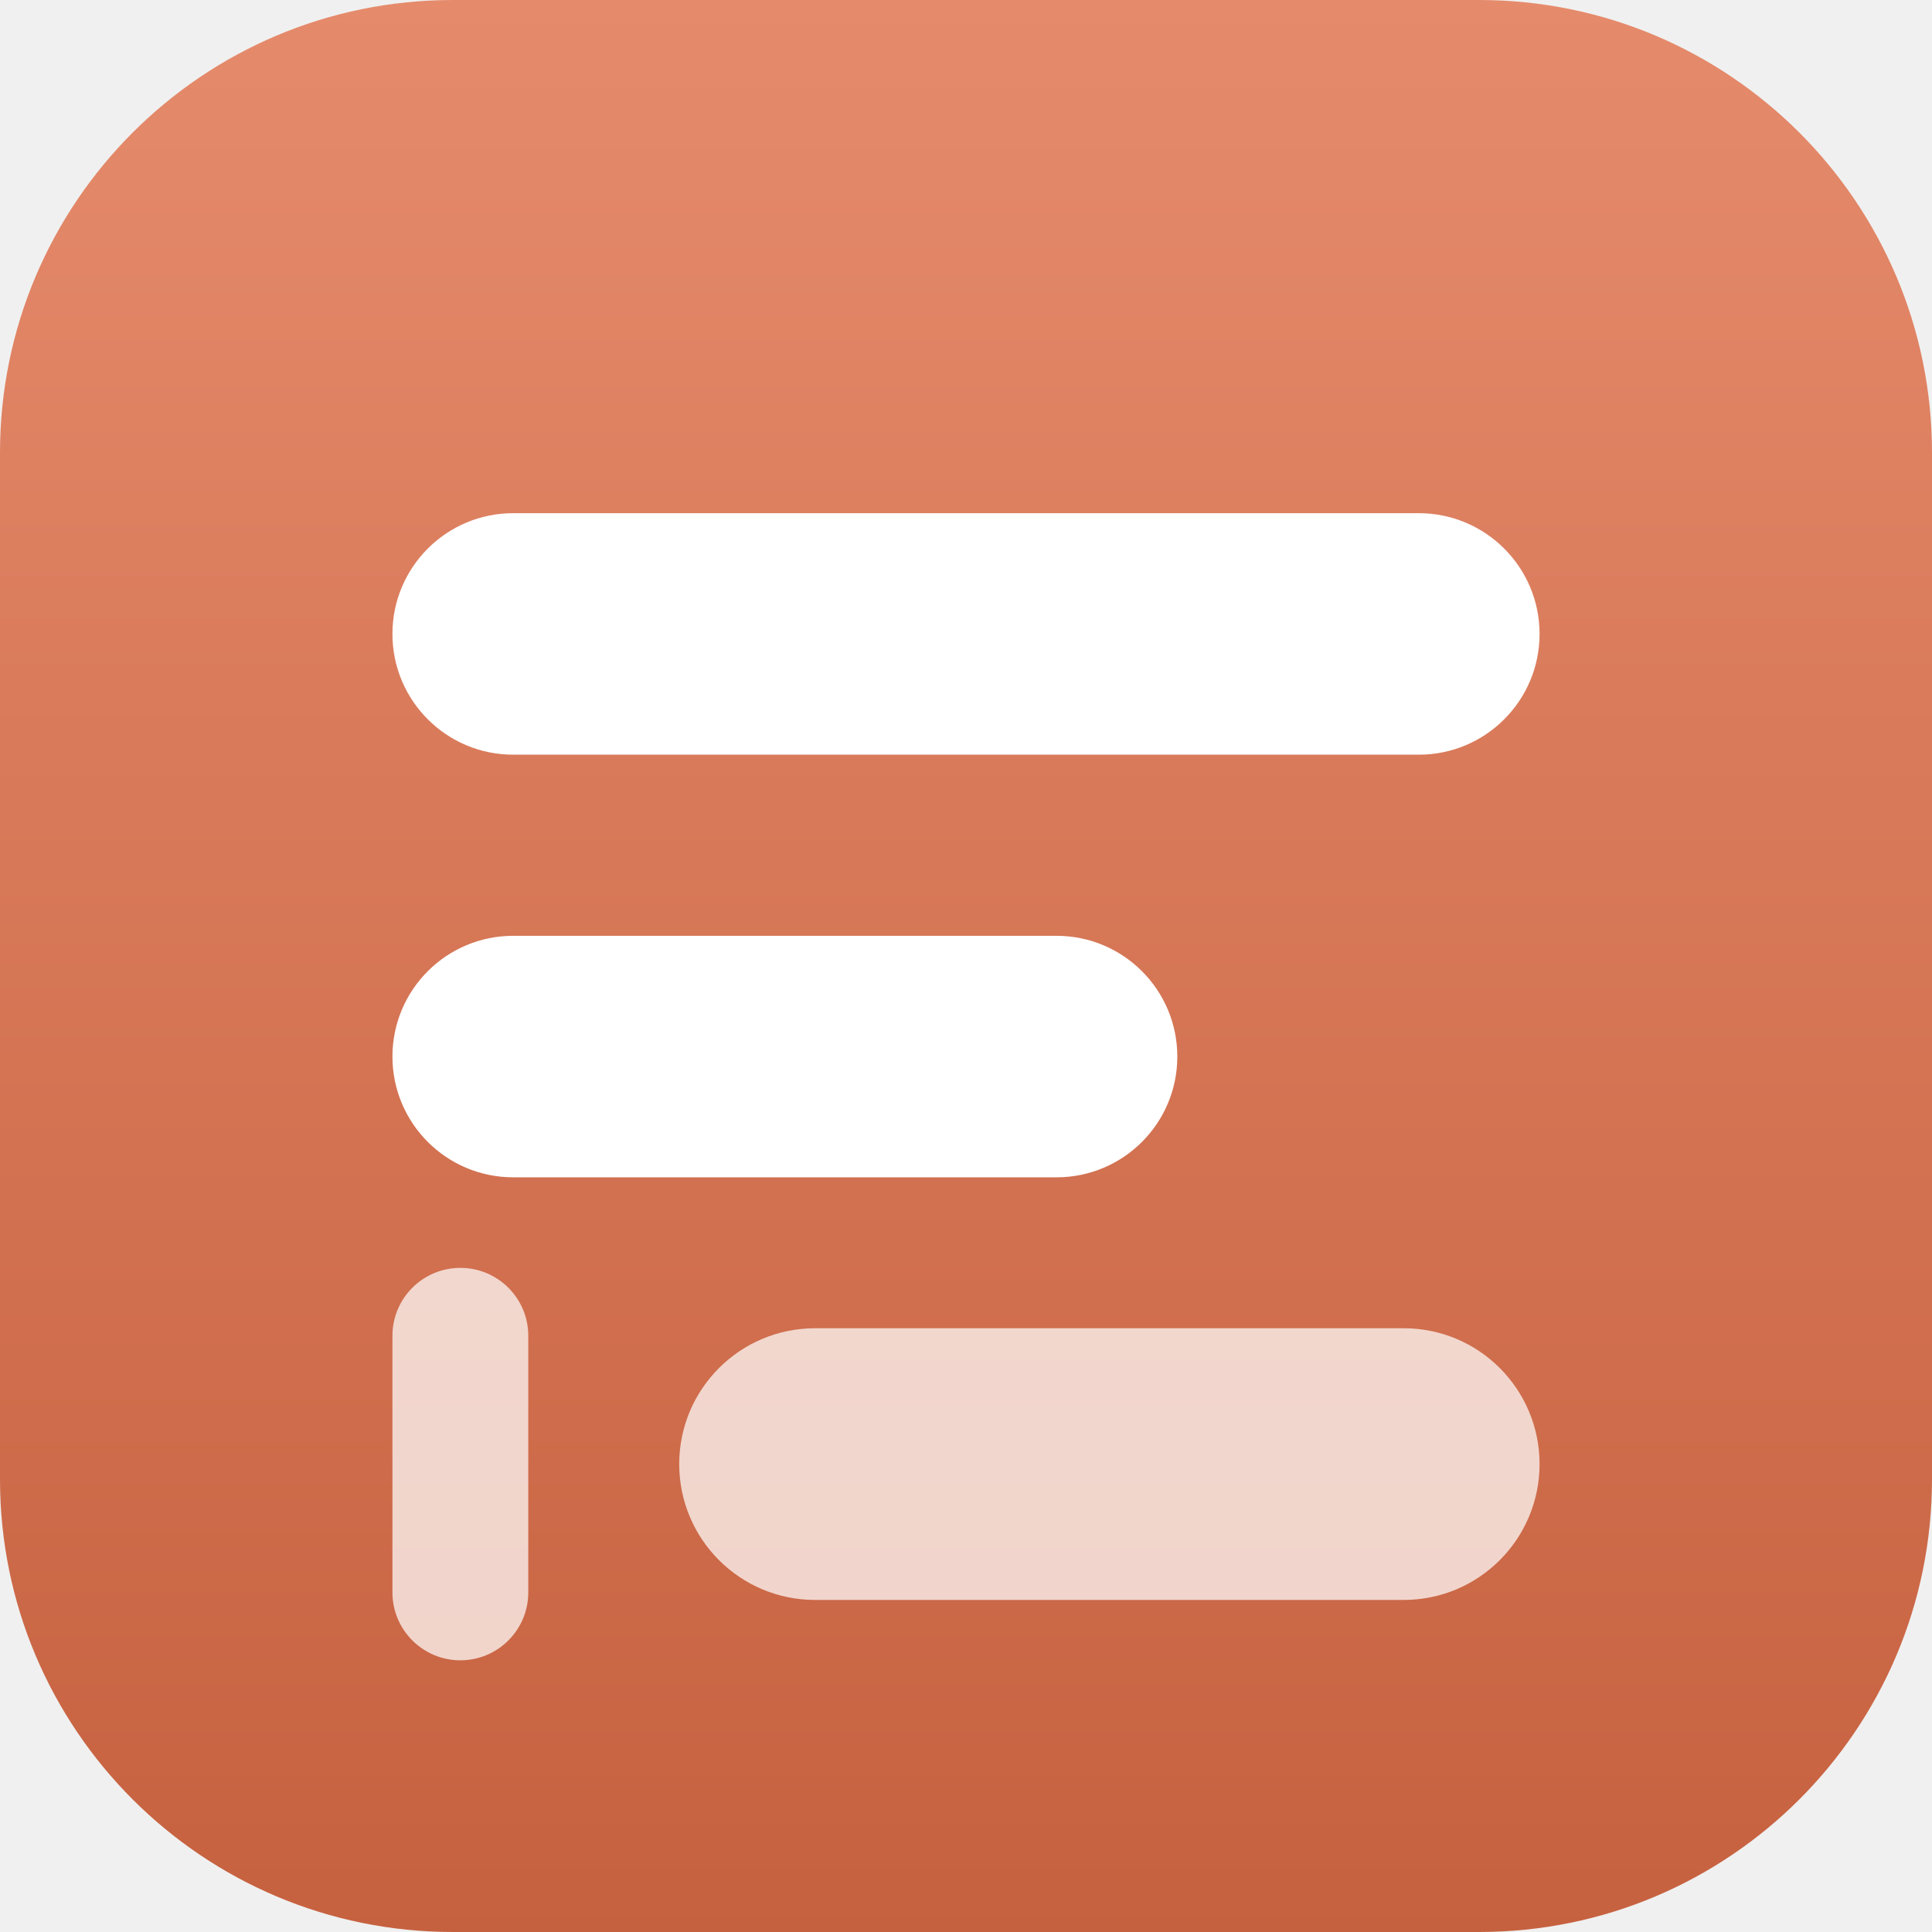
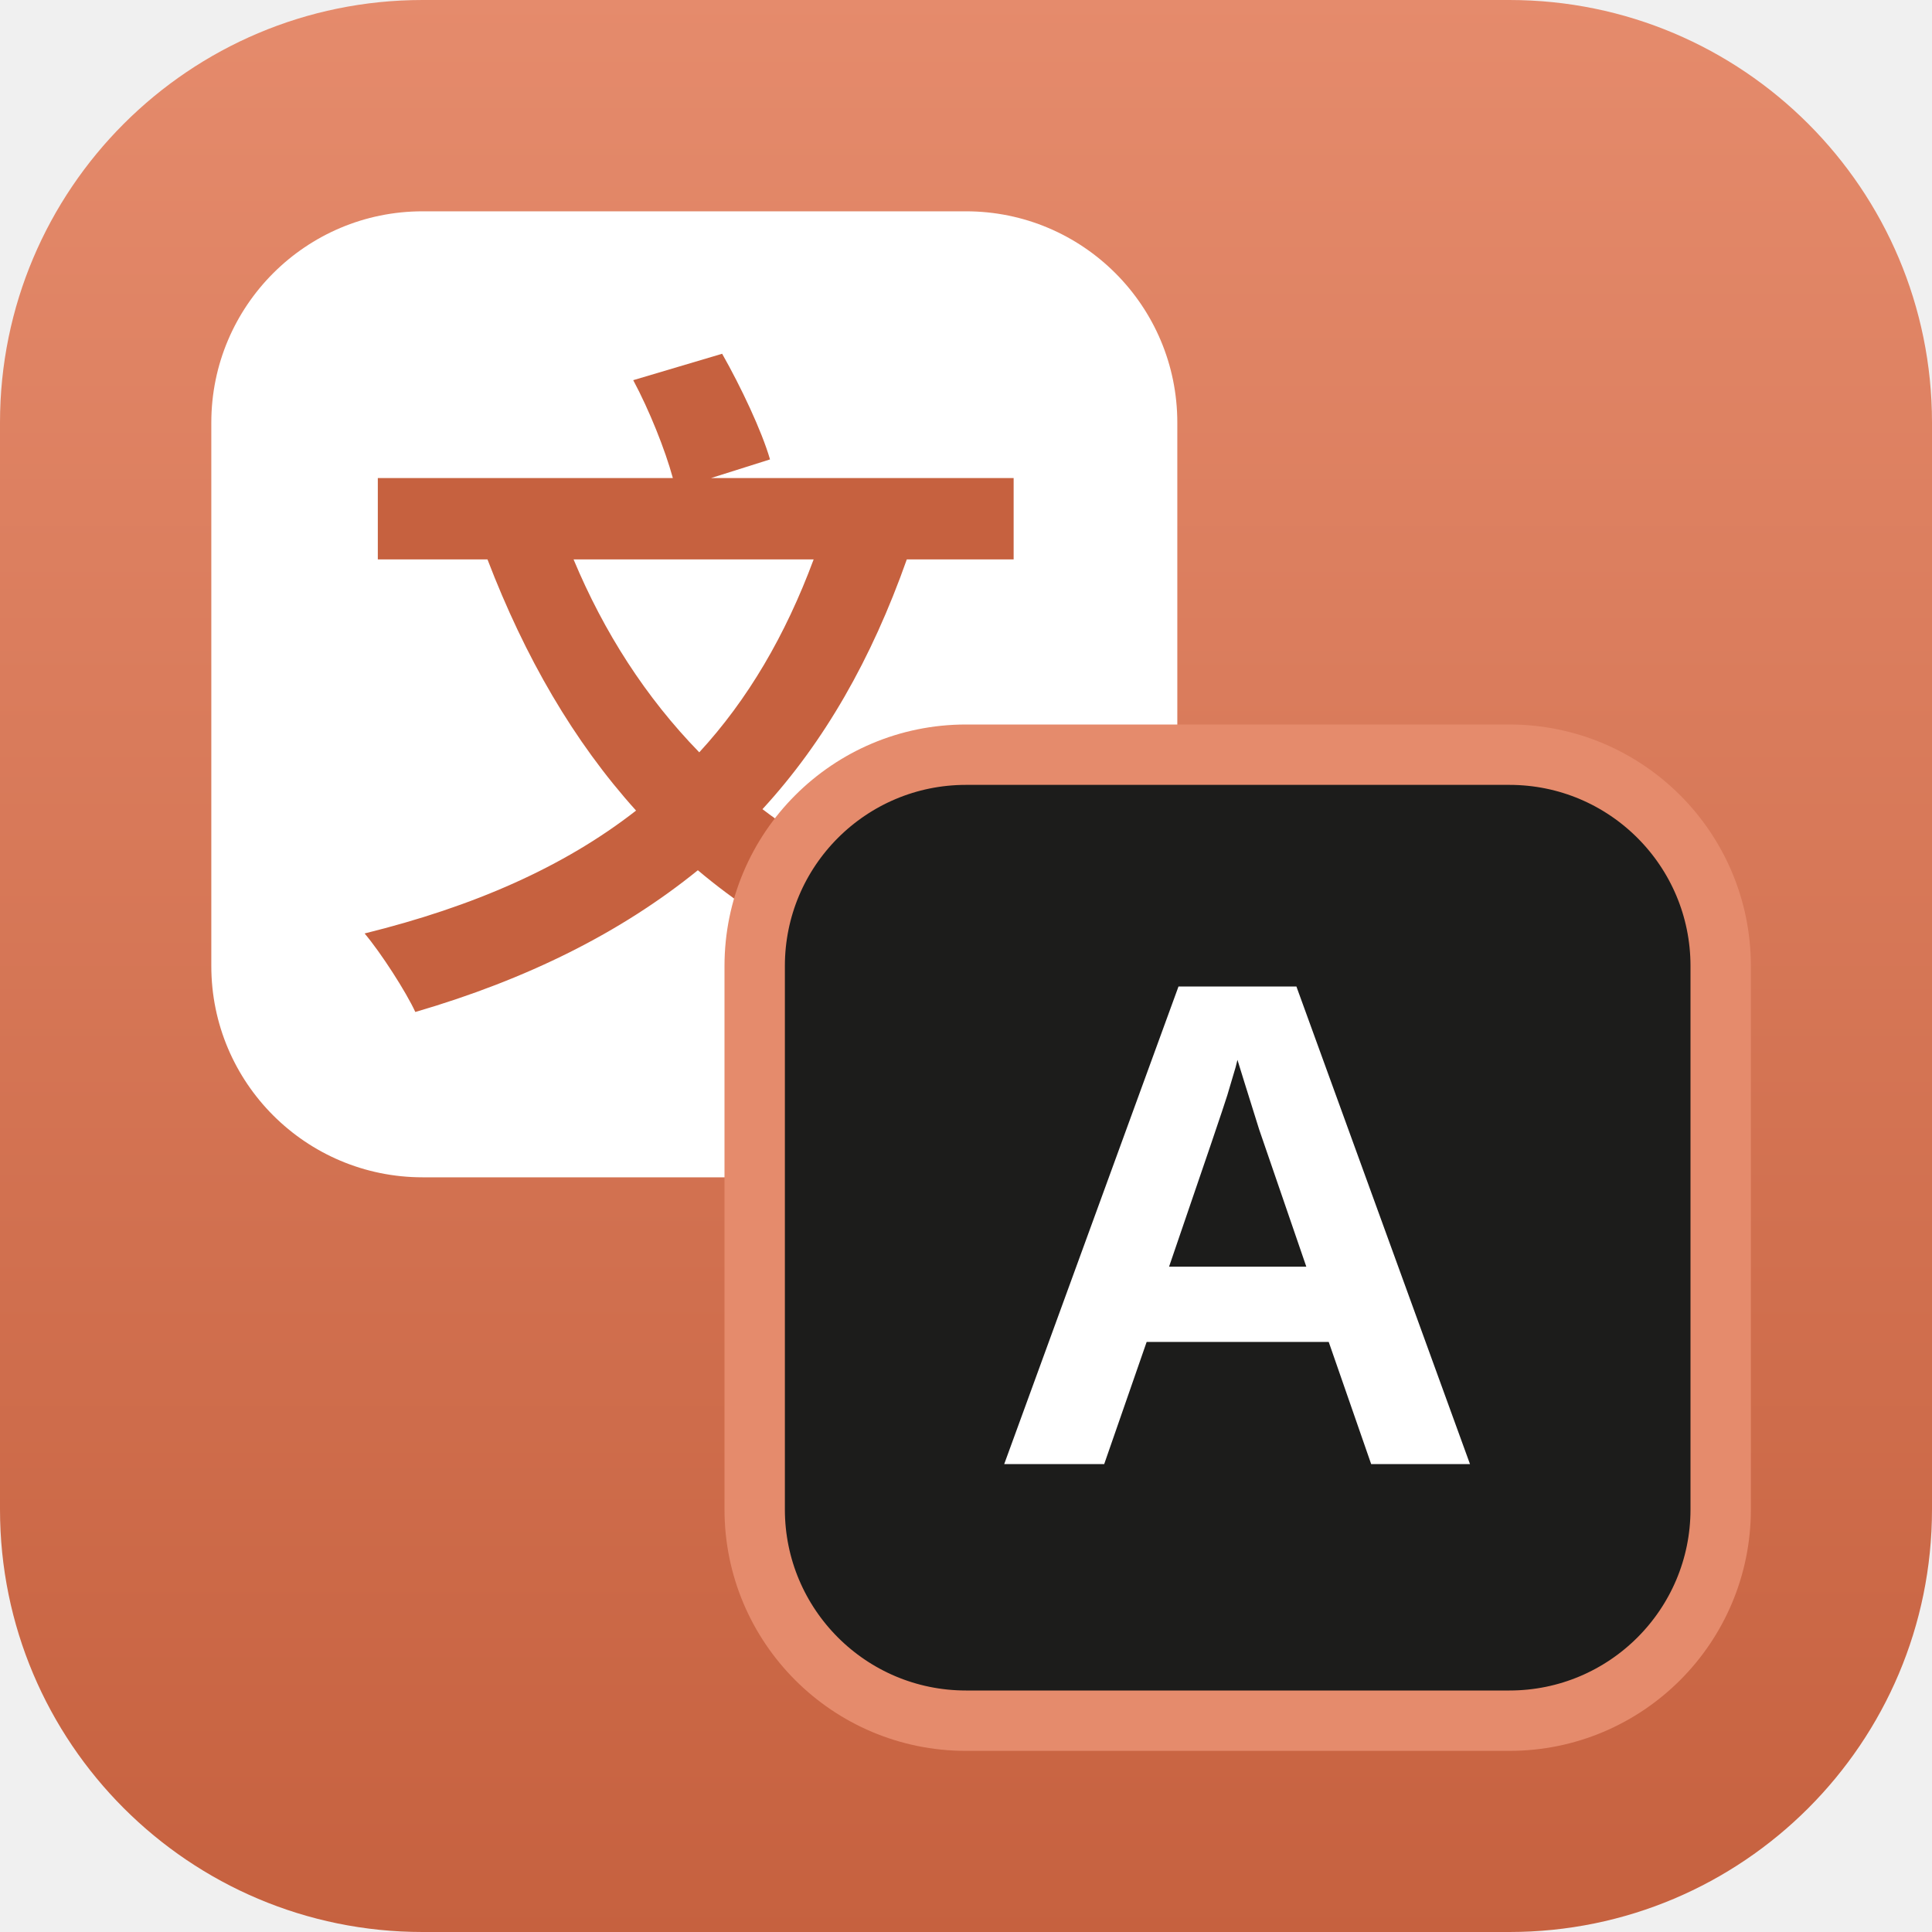
<svg xmlns="http://www.w3.org/2000/svg" viewBox="0 0 128 128" width="128" height="128">
  <defs>
-     <linearGradient id="g" x1="0" y1="0" x2="0" y2="1">
+     <linearGradient id="bg" x1="0" y1="0" x2="0" y2="1">
      <stop offset="0" stop-color="#e58b6c" />
      <stop offset="1" stop-color="#c6613f" />
    </linearGradient>
  </defs>
-   <rect width="128" height="128" rx="30" fill="url(#g)" />
-   <rect x="26" y="34" width="76" height="16" rx="8" fill="#fff" />
-   <rect x="26" y="62" width="52" height="16" rx="8" fill="#fff" />
-   <rect x="26" y="84" width="9" height="26" rx="4.5" fill="#fff" fill-opacity=".72" />
-   <rect x="45" y="88" width="57" height="18" rx="9" fill="#fff" fill-opacity=".72" />
+   <rect width="128" height="128" rx="28" fill="url(#bg)" />
+   <rect x="14" y="14" width="64" height="64" rx="14" fill="#fff" />
+   <text x="46" y="63" font-family="'PingFang SC','Hiragino Sans GB','Noto Sans CJK SC',sans-serif" font-size="46" font-weight="700" fill="#c6613f" text-anchor="middle">文</text>
+   <rect x="50" y="50" width="64" height="64" rx="14" fill="#1c1c1b" stroke="#e58b6c" stroke-width="4" />
+   <text x="82" y="97" font-family="'Anthropic Sans Text',-apple-system,'Helvetica Neue',Arial,sans-serif" font-size="46" font-weight="700" fill="#fff" text-anchor="middle">A</text>
</svg>
